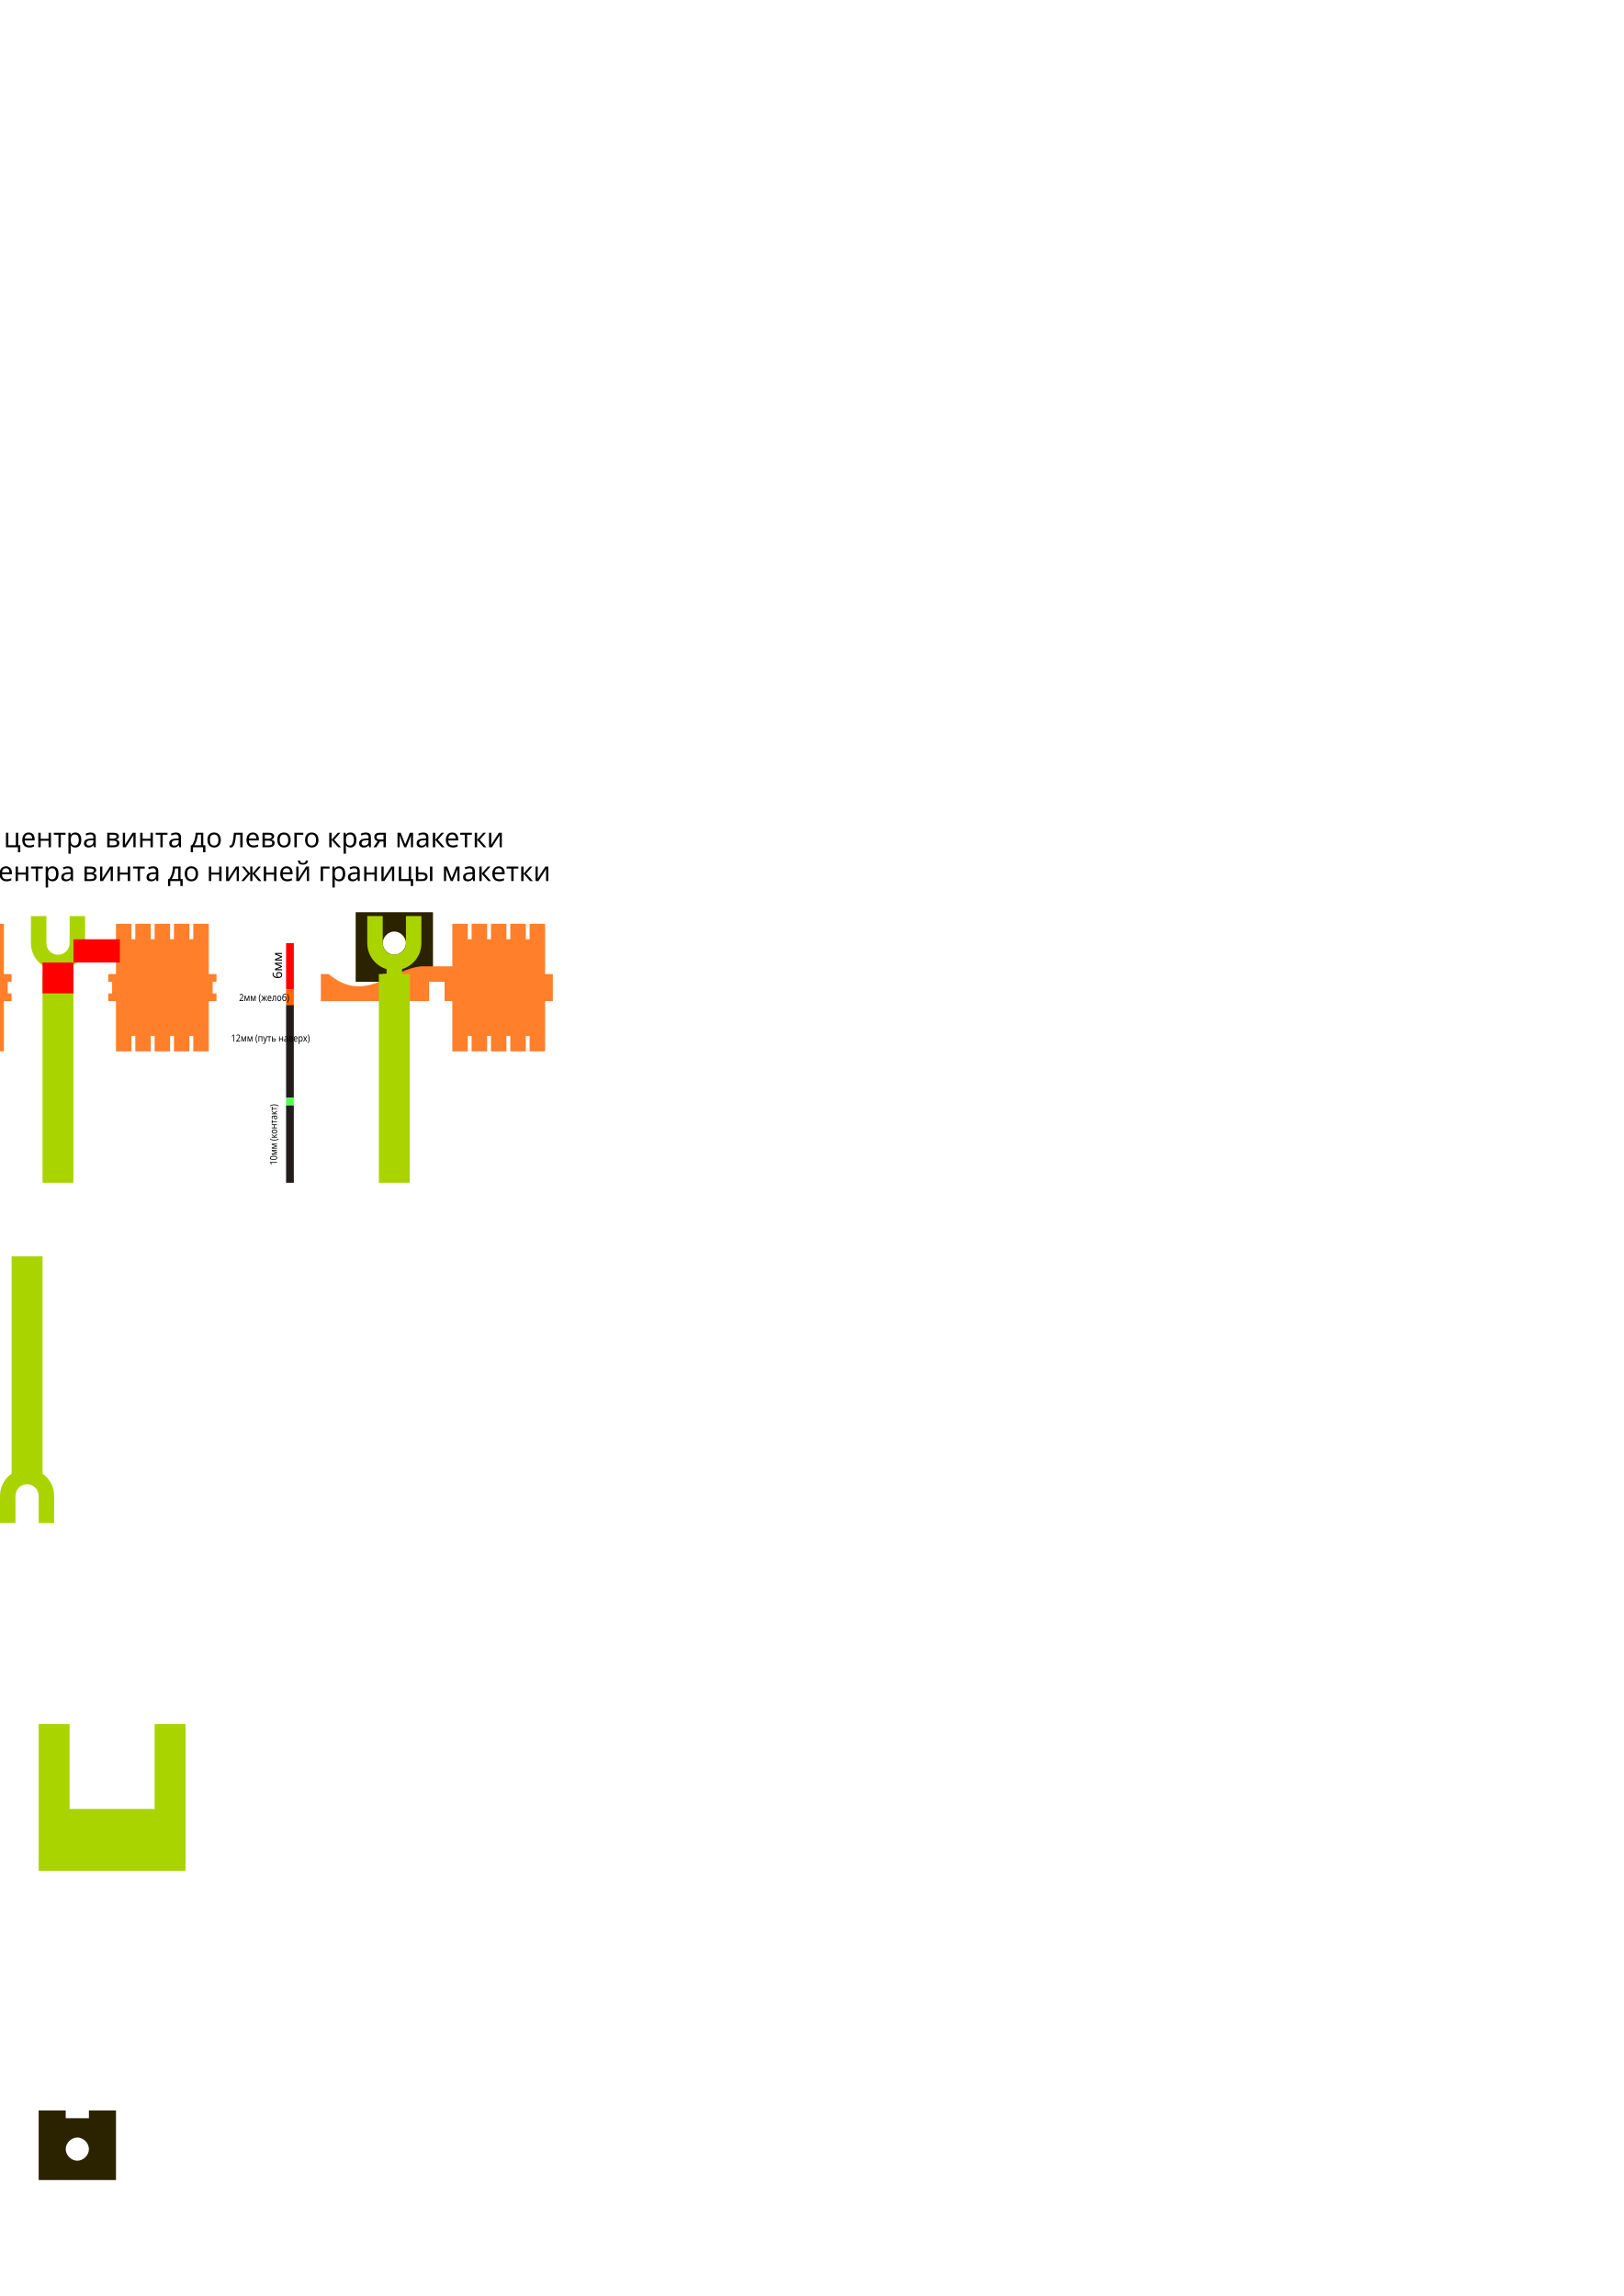
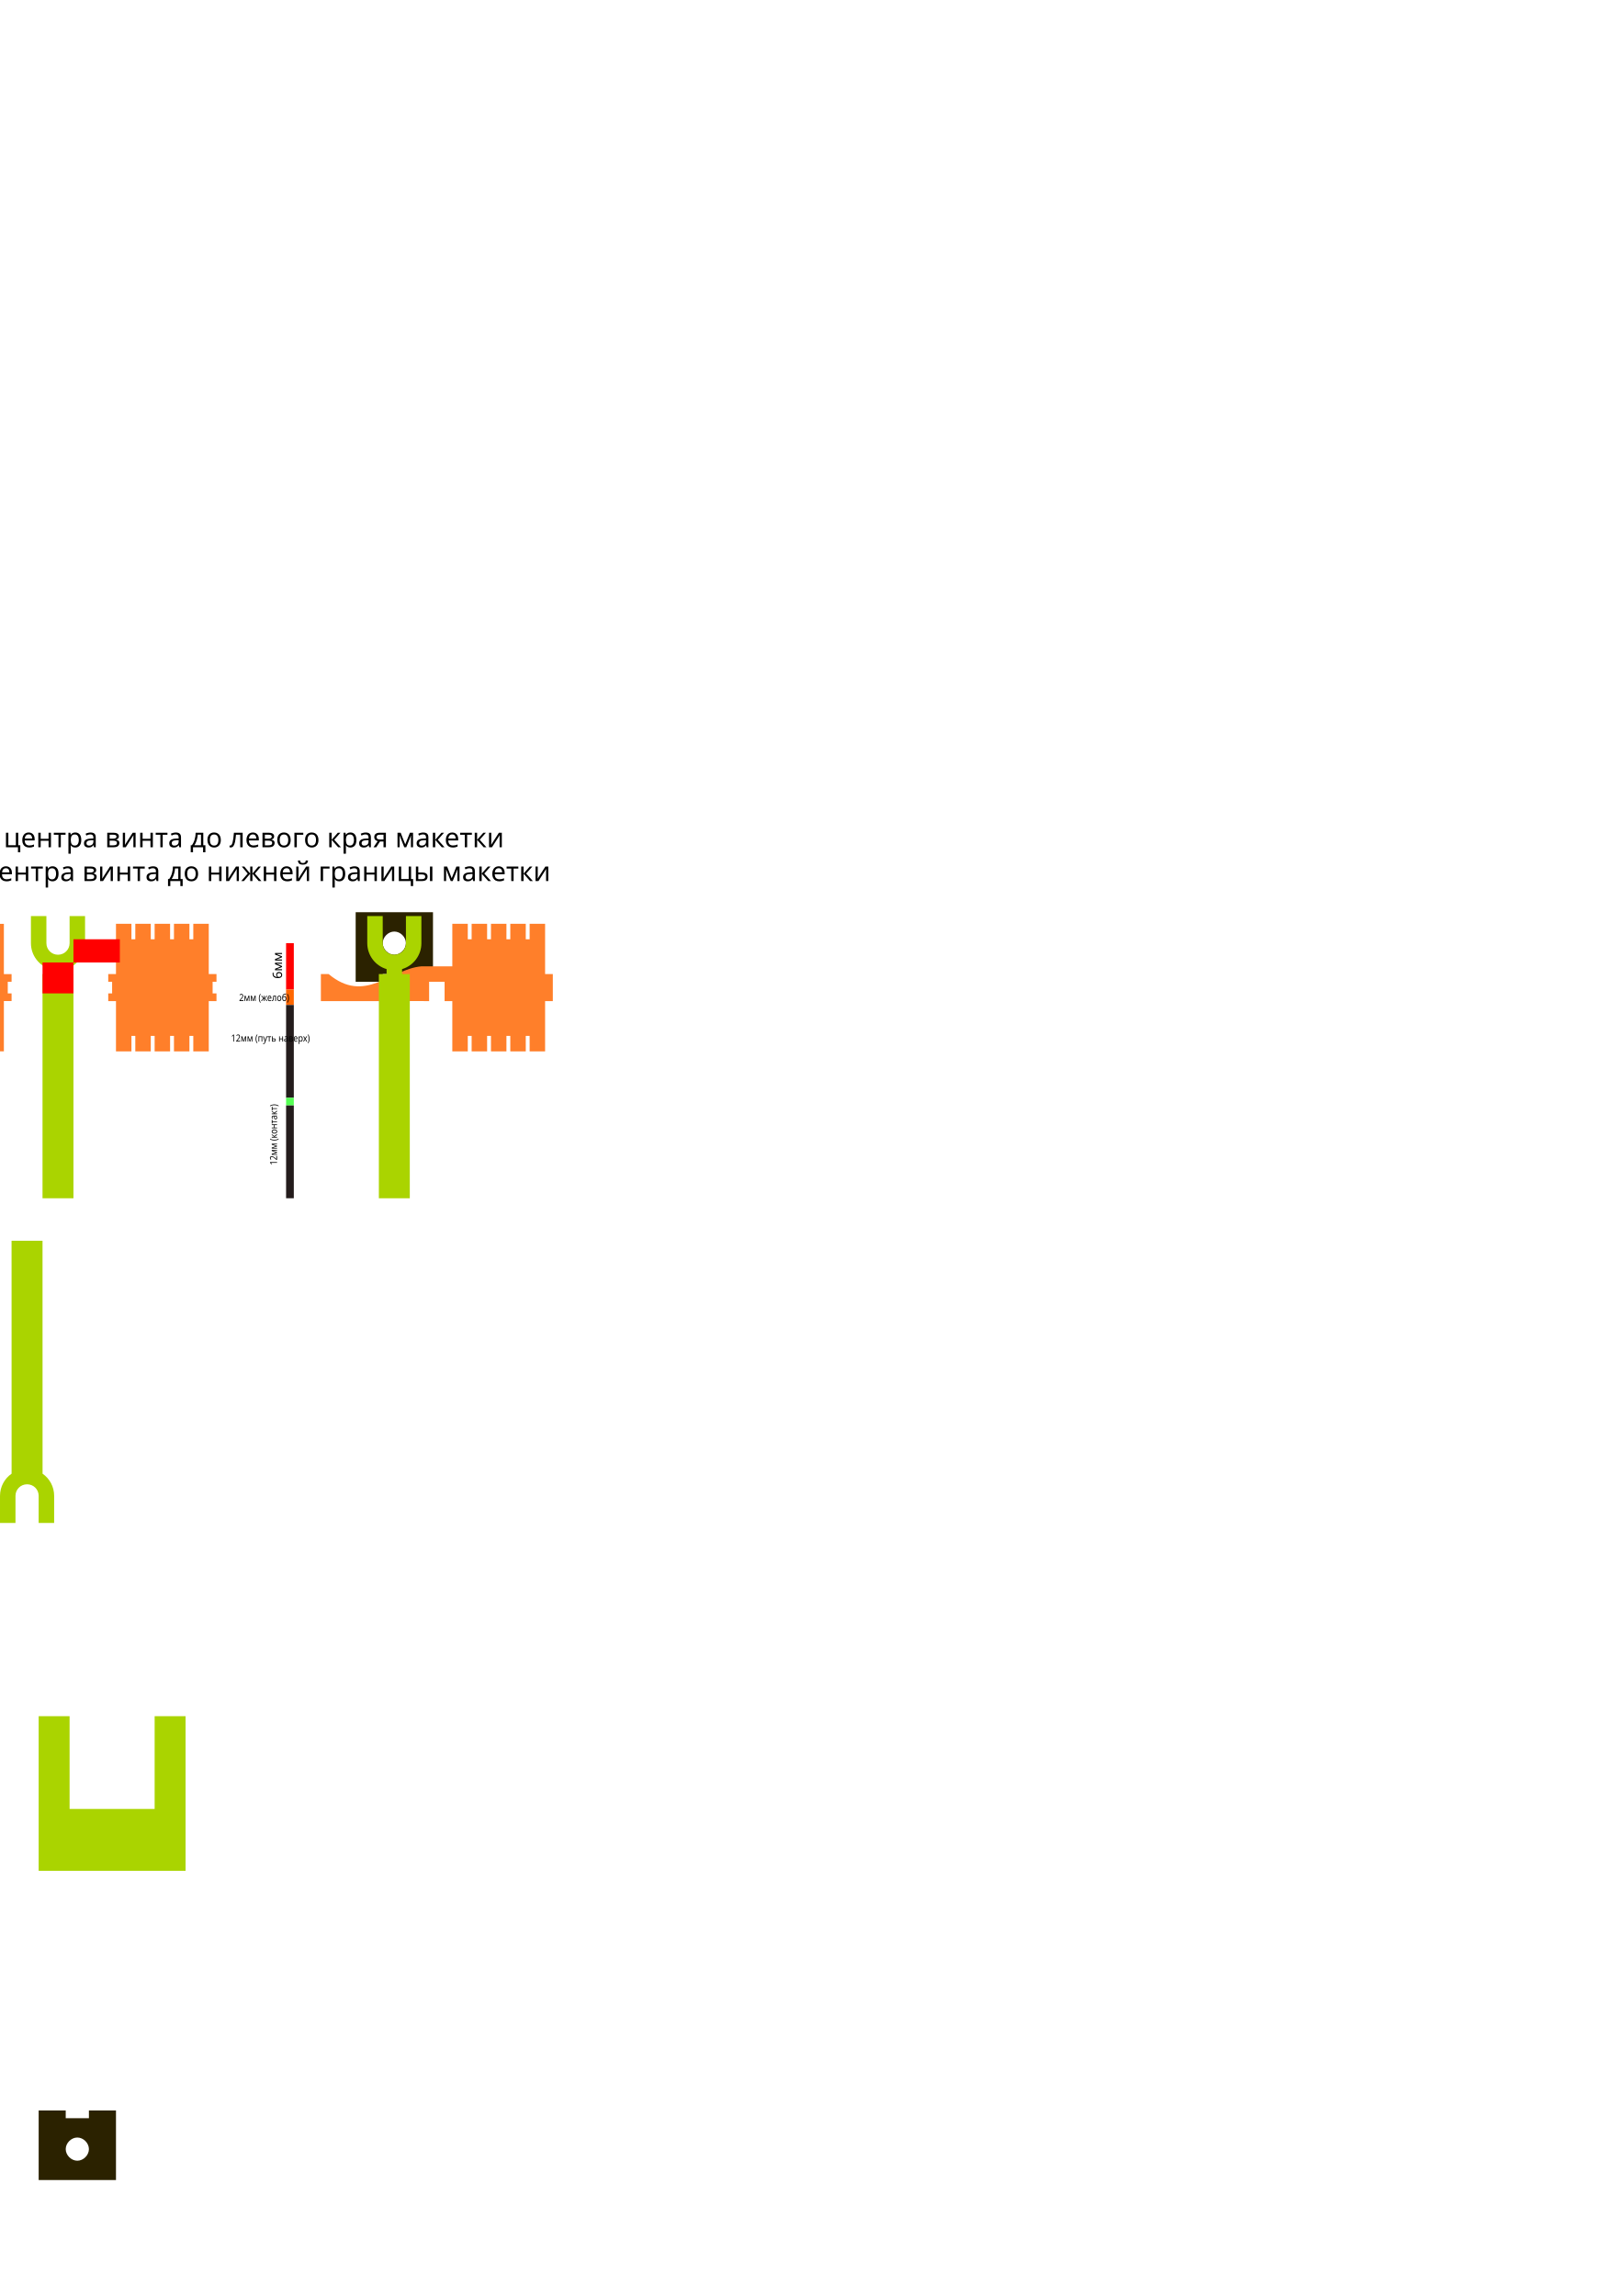
<svg xmlns="http://www.w3.org/2000/svg" width="210mm" height="297mm" viewBox="0 0 744.094 1052.362" id="svg2" version="1.1">
  <defs id="defs4" />
  <g id="layer1">
    <path style="fill:#2b2200;fill-opacity:1;stroke:none" d="m 162.991,449.999 0,-31.889 35.433,0 1e-5,31.889 -12.402,10e-4 0,-3.543 -10.63,3e-5 0,3.543 z m 17.717,-12.4 c 2.783,-2.7e-4 5.314,-2.532 5.314,-5.314 7.6e-4,-2.783 -2.531,-5.316 -5.314,-5.316 -2.784,-7.6e-4 -5.317,2.533 -5.316,5.316 2.7e-4,2.783 2.533,5.315 5.316,5.314 z" id="rect4962-4-2" />
    <path style="fill:#2b2200;fill-opacity:1;stroke:none" d="m 17.717,967.324 0,31.889 35.433,0 1e-5,-31.889 -12.402,-0.001 0,3.543 -10.63,-3e-5 0,-3.543 z m 17.717,12.4 c 2.783,2.7e-4 5.314,2.532 5.314,5.314 7.6e-4,2.783 -2.531,5.316 -5.314,5.316 -2.784,7.6e-4 -5.317,-2.533 -5.316,-5.316 2.7e-4,-2.783 2.533,-5.315 5.316,-5.314 z" id="rect4962-4" />
-     <path style="fill:#aad400;fill-opacity:1;stroke:none" d="m 17.718,790.158 -3.86e-4,67.322 67.322,0 8.66e-4,-67.322 -14.172,0 -0.002,38.976 -38.977,0 0.001,-38.976 z" id="rect3338-3-9" />
+     <path style="fill:#aad400;fill-opacity:1;stroke:none" d="m 17.717,786.614 5.65e-4,70.866 67.322,0 3e-6,-70.866 -14.172,0 -0.001,42.52 -38.977,0 1.49e-4,-42.52 z" id="rect3338-3-9" />
    <path style="fill:#ff7f2a;fill-opacity:1;stroke:none" d="m 203.74,450 0,8.858 3.543,0 0,23.032 7.086,0 -0.002,-7.086 1.771,0 0.002,7.086 7.088,0 -0.002,-7.086 1.771,0 0.002,7.086 7.086,0 -0.002,-7.086 1.771,0 0.002,7.086 7.088,0 -0.002,-7.086 1.771,0 0.002,7.086 7.086,0 0,-23.031 3.543,0 0,-12.402 -3.543,0 0,-23.031 -7.086,0 -0.002,7.088 -1.771,0 0.002,-7.088 -7.088,0 -0.002,7.088 -1.771,0 0.002,-7.088 -7.086,0 -0.002,7.088 -1.771,0 0.002,-7.088 -7.088,0 -0.002,7.088 -1.771,0 0.002,-7.088 -7.086,0 -7.1e-4,19.49 -14.173,-10e-4 c -14.164,1.231 -25.774,17.505 -42.519,3.542 l -3.543,0 0,12.402 3.543,0 42.519,-0.022 3.544,0.023 0,-8.858 z" id="rect4322-8-8" />
-     <path style="fill:#aad400;fill-opacity:1;stroke:none" d="m 187.795,542.126 1.8e-4,-95.669 -3.545,0 0.005,-2.272 c 5.252,-1.565 8.854,-6.393 8.859,-11.873 l -0.005,-12.429 -7.086,0 0.005,12.429 c -10e-4,2.92 -2.359,5.291 -5.32,5.287 -2.962,-0.004 -5.308,-2.373 -5.309,-5.287 l -0.006,-12.429 -7.086,0 0.002,12.429 c 0.002,5.482 3.604,10.312 8.857,11.879 l -0.003,2.266 -3.543,0 -8.2e-4,95.669 z" id="rect3338-3-9-7-8-9-9" />
+     <path style="fill:#aad400;fill-opacity:1;stroke:none" d="m 187.795,549.213 1.8e-4,-102.756 -3.545,0 0.005,-2.272 c 5.252,-1.565 8.854,-6.393 8.859,-11.873 l -0.005,-12.429 -7.086,0 0.005,12.429 c -10e-4,2.92 -2.359,5.291 -5.32,5.287 -2.962,-0.004 -5.308,-2.373 -5.309,-5.287 l -0.006,-12.429 -7.086,0 0.002,12.429 c 0.002,5.482 3.604,10.312 8.857,11.879 l -0.003,2.266 -3.543,0 -8.2e-4,102.756 z" id="rect3338-3-9-7-8-9-9" />
    <path style="fill:#ff7f2a;fill-opacity:1;stroke:none" d="m 49.606,446.457 2e-6,3.543 1.772,3e-5 0,5.315 -1.772,0 1.44e-4,3.543 3.543,0 0,23.032 7.086,0 -0.002,-7.086 1.771,0 0.002,7.086 7.088,0 -0.002,-7.086 1.771,0 0.002,7.086 7.086,0 -0.002,-7.086 1.771,0 0.002,7.086 7.088,0 -0.002,-7.086 1.771,0 0.002,7.086 7.086,0 0,-23.031 3.543,0 3.4e-4,-3.543 -1.772,0 0,-5.315 1.772,0 -3.3e-4,-3.544 -3.543,0 0,-23.031 -7.086,0 -0.002,7.088 -1.771,0 0.002,-7.088 -7.088,0 -0.002,7.088 -1.771,0 0.002,-7.088 -7.086,0 -0.002,7.088 -1.771,0 0.002,-7.088 -7.088,0 -0.002,7.088 -1.771,0 0.002,-7.088 -7.086,0 -1.49e-4,23.032 z" id="rect4322-8-8-0" />
-     <path style="fill:#aad400;fill-opacity:1;stroke:none" d="m 33.661,542.126 -4e-6,-95.669 -3.545,0 0.005,-2.272 c 5.252,-1.565 8.854,-6.393 8.859,-11.873 l -0.004,-12.429 -7.086,0 0.004,12.429 c -10e-4,2.92 -2.359,5.291 -5.32,5.287 -2.962,-0.004 -5.308,-2.373 -5.309,-5.287 l -0.006,-12.429 -7.086,0 0.002,12.429 c 0.002,5.482 3.604,10.312 8.857,11.879 l -0.003,2.266 -3.543,0 -6.36e-4,95.669 z" id="rect3338-3-9-7-8-9-9-4" />
+     <path style="fill:#aad400;fill-opacity:1;stroke:none" d="m 33.661,549.213 -4e-6,-102.756 -3.545,0 0.005,-2.272 c 5.252,-1.565 8.854,-6.393 8.859,-11.873 l -0.004,-12.429 -7.086,0 0.004,12.429 c -10e-4,2.92 -2.359,5.291 -5.32,5.287 -2.962,-0.004 -5.308,-2.373 -5.309,-5.287 l -0.006,-12.429 -7.086,0 0.002,12.429 c 0.002,5.482 3.604,10.312 8.857,11.879 l -0.003,2.266 -3.543,0 -6.36e-4,102.756 z" id="rect3338-3-9-7-8-9-9-4" />
    <rect style="fill:#ff0000" id="rect3070" width="14.173" height="14.173" x="19.488" y="441.142" ry="0" />
    <rect style="fill:#ff0000" id="rect3070-9" width="21.26" height="10.63" x="33.661" y="430.512" ry="0" />
    <text xml:space="preserve" style="font-size:12.393px;font-style:normal;font-weight:normal;line-height:125%;letter-spacing:0px;word-spacing:0px;fill:#000000;fill-opacity:1;stroke:none;font-family:Sans" x="-54.015" y="388.332" id="text3023">
      <tspan x="-54.015" y="388.332" id="tspan3027">6.5мм от центра винта до левого края макетки</tspan>
      <tspan x="-54.015" y="403.822" id="tspan3162">5мм от центра винта до нижней границы макетки</tspan>
    </text>
-     <path style="fill:#ff7f2a;fill-opacity:1;stroke:none" d="m -79.732,419.882 0.008,12.431 c 0.002,4.135 2.05,7.884 5.312,10.156 l 0,12.844 -0.012,86.813 14.188,0 0.012,-95.657 0,-4 c 0.572,-0.398 1.101,-0.829 1.594,-1.312 l 17.875,0 0,5.312 -3.531,0 0,3.531 1.781,0 0,5.312 -1.781,0 0,3.531 3.531,0 0,23.031 7.094,0 0,-7.062 1.781,0 0,7.062 7.062,0 0,-7.062 1.781,0 0,7.062 7.094,0 0,-7.062 1.781,0 0,7.062 7.062,0 0,-7.062 1.781,0 0,7.062 7.094,0 0,-23.031 3.531,0 0,-3.531 -1.75,0 0,-5.312 1.75,0 0,-3.531 -3.531,0 0,-23.031 -7.094,0 0,7.062 -1.781,0 0,-7.062 -7.062,0 0,7.062 -1.781,0 0,-7.062 -7.094,0 0,7.062 -1.781,0 0,-7.062 -7.062,0 0,7.062 -1.781,0 0,-7.062 -7.094,0 0,7.062 -14.156,0 -0.01,-10.618 -7.094,0 0.01,12.431 c -0.001,2.92 -2.351,5.285 -5.312,5.281 -2.962,-0.004 -5.311,-2.368 -5.312,-5.281 l -0.008,-12.431 z" id="rect4322-8-8-0-2" />
+     <path style="fill:#ff7f2a;fill-opacity:1;stroke:none" d="m -79.732,419.882 0.008,12.431 c 0.002,4.135 2.05,7.884 5.312,10.156 l 0,12.844 -0.012,93.9 14.188,0 0.012,-102.744 0,-4 c 0.572,-0.398 1.101,-0.829 1.594,-1.312 l 17.875,0 0,5.312 -3.531,0 0,3.531 1.781,0 0,5.312 -1.781,0 0,3.531 3.531,0 0,23.031 7.094,0 0,-7.062 1.781,0 0,7.062 7.062,0 0,-7.062 1.781,0 0,7.062 7.094,0 0,-7.062 1.781,0 0,7.062 7.062,0 0,-7.062 1.781,0 0,7.062 7.094,0 0,-23.031 3.531,0 0,-3.531 -1.75,0 0,-5.312 1.75,0 0,-3.531 -3.531,0 0,-23.031 -7.094,0 0,7.062 -1.781,0 0,-7.062 -7.062,0 0,7.062 -1.781,0 0,-7.062 -7.094,0 0,7.062 -1.781,0 0,-7.062 -7.062,0 0,7.062 -1.781,0 0,-7.062 -7.094,0 0,7.062 -14.156,0 -0.01,-10.618 -7.094,0 0.01,12.431 c -10e-4,2.92 -2.351,5.285 -5.312,5.281 -2.962,-0.004 -5.311,-2.368 -5.312,-5.281 l -0.008,-12.431 z" id="rect4322-8-8-0-2" />
    <rect style="fill:#ff0000" id="rect3210" width="3.543" height="21.26" x="131.102" y="432.283" transform="translate(-4.9229925e-6,0)" />
    <text xml:space="preserve" style="font-size:5.979px;font-style:normal;font-weight:normal;line-height:125%;letter-spacing:0px;word-spacing:0px;fill:#000000;fill-opacity:1;stroke:none;font-family:Sans" x="-448.646" y="129.246" id="text3212" transform="matrix(0,-1,1,0,0,0)">
      <tspan id="tspan3214" x="-448.646" y="129.246">6мм</tspan>
    </text>
    <rect style="fill:#ff6600" id="rect3210-9" width="3.543" height="7.087" x="131.102" y="453.543" />
    <text xml:space="preserve" style="font-size:4.158px;font-style:normal;font-weight:normal;line-height:125%;letter-spacing:0px;word-spacing:0px;fill:#000000;fill-opacity:1;stroke:none;font-family:Sans" x="118.788" y="423.179" id="text3212-6" transform="scale(0.9223258,1.084216)">
      <tspan id="tspan3214-4" x="118.788" y="423.179">2мм (желоб)</tspan>
    </text>
    <rect style="fill:#241c1c" id="rect3210-9-7" width="3.543" height="42.52" x="131.102" y="460.63" />
    <text xml:space="preserve" style="font-size:4.158px;font-style:normal;font-weight:normal;line-height:125%;letter-spacing:0px;word-spacing:0px;fill:#000000;fill-opacity:1;stroke:none;font-family:Sans" x="114.794" y="440.326" id="text3212-6-2" transform="scale(0.9223258,1.084216)">
      <tspan id="tspan3214-4-9" x="114.794" y="440.326">12мм (путь наверх)</tspan>
    </text>
    <rect style="fill:#55ff55" id="rect3210-9-7-0" width="3.543" height="3.543" x="131.102" y="503.15" />
-     <rect style="fill:#241c1c" id="rect3210-9-7-01" width="3.543" height="35.433" x="131.102" y="506.693" />
+     <rect style="fill:#241c1c" id="rect3210-9-7-01" width="3.543" height="42.52" x="131.102" y="506.693" />
    <text xml:space="preserve" style="font-size:4.158px;font-style:normal;font-weight:normal;line-height:125%;letter-spacing:0px;word-spacing:0px;fill:#000000;fill-opacity:1;stroke:none;font-family:Sans" x="-578.973" y="117.103" id="text3212-6-2-5" transform="matrix(0,-0.9223258,1.084216,0,0,0)">
-       <tspan id="tspan3214-4-9-1" x="-578.973" y="117.103">10мм (контакт)</tspan>
+       <tspan id="tspan3214-4-9-1" x="-578.973" y="117.103">12мм (контакт)</tspan>
    </text>
-     <path style="fill:#aad400;fill-opacity:1;stroke:none" d="M -4.9229925e-6,698.031 0.003,685.6 c 0.002,-4.135 2.05,-7.884 5.313,-10.156 l 0,-4 0,-8.844 0,-86.812 14.187,0 0,86.812 0,8.844 0,4 c 3.262,2.271 5.309,6.022 5.312,10.156 l -0.006,12.431 -7.094,0 0.006,-12.431 c -10e-4,-2.92 -2.351,-5.285 -5.312,-5.281 -2.962,0.004 -5.311,2.368 -5.312,5.281 l -0.004,12.431 z" id="rect3338-3-9-7-8-9-9-4-9" />
+     <path style="fill:#aad400;fill-opacity:1;stroke:none" d="M -4.9229925e-6,698.031 0.003,685.6 c 0.002,-4.135 2.05,-7.884 5.313,-10.156 l 0,-4 0,-8.844 -0.015,-93.899 14.187,0 0.015,93.899 0,8.844 0,4 c 3.262,2.271 5.309,6.022 5.312,10.156 l -0.006,12.431 -7.094,0 0.006,-12.431 c -10e-4,-2.92 -2.351,-5.285 -5.312,-5.281 -2.962,0.004 -5.311,2.368 -5.312,5.281 l -0.004,12.431 z" id="rect3338-3-9-7-8-9-9-4-9" />
  </g>
</svg>
